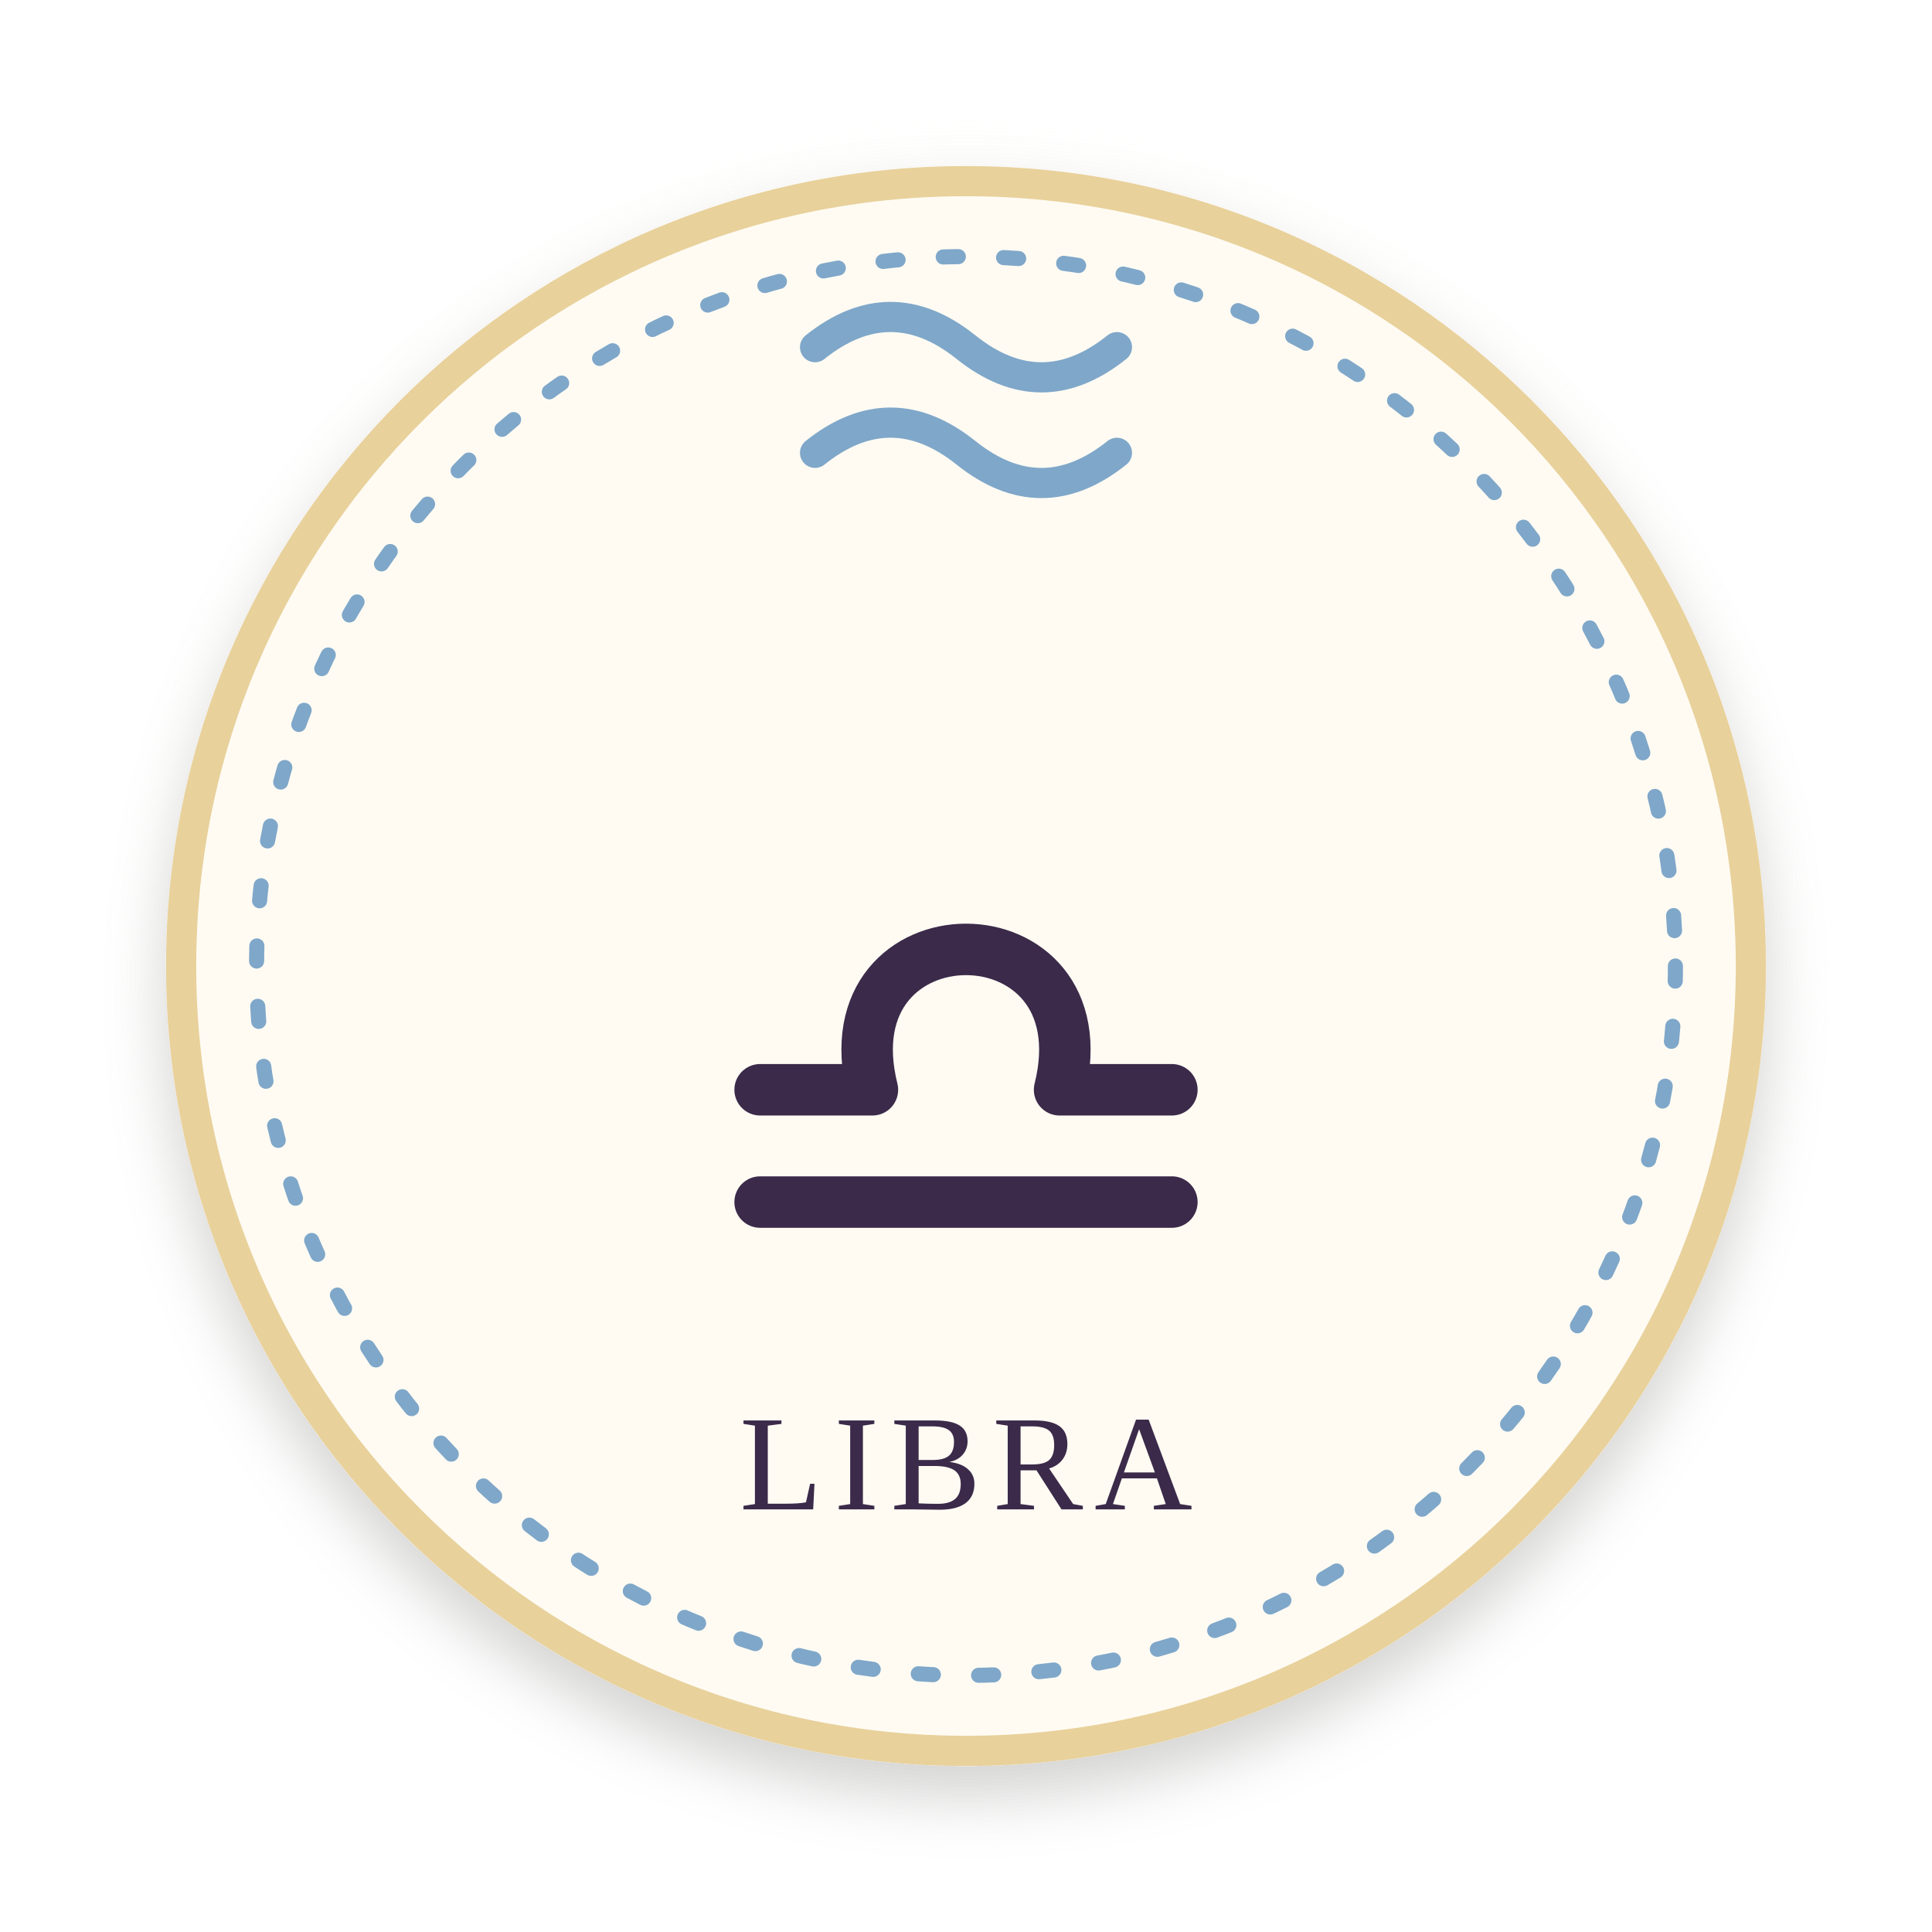
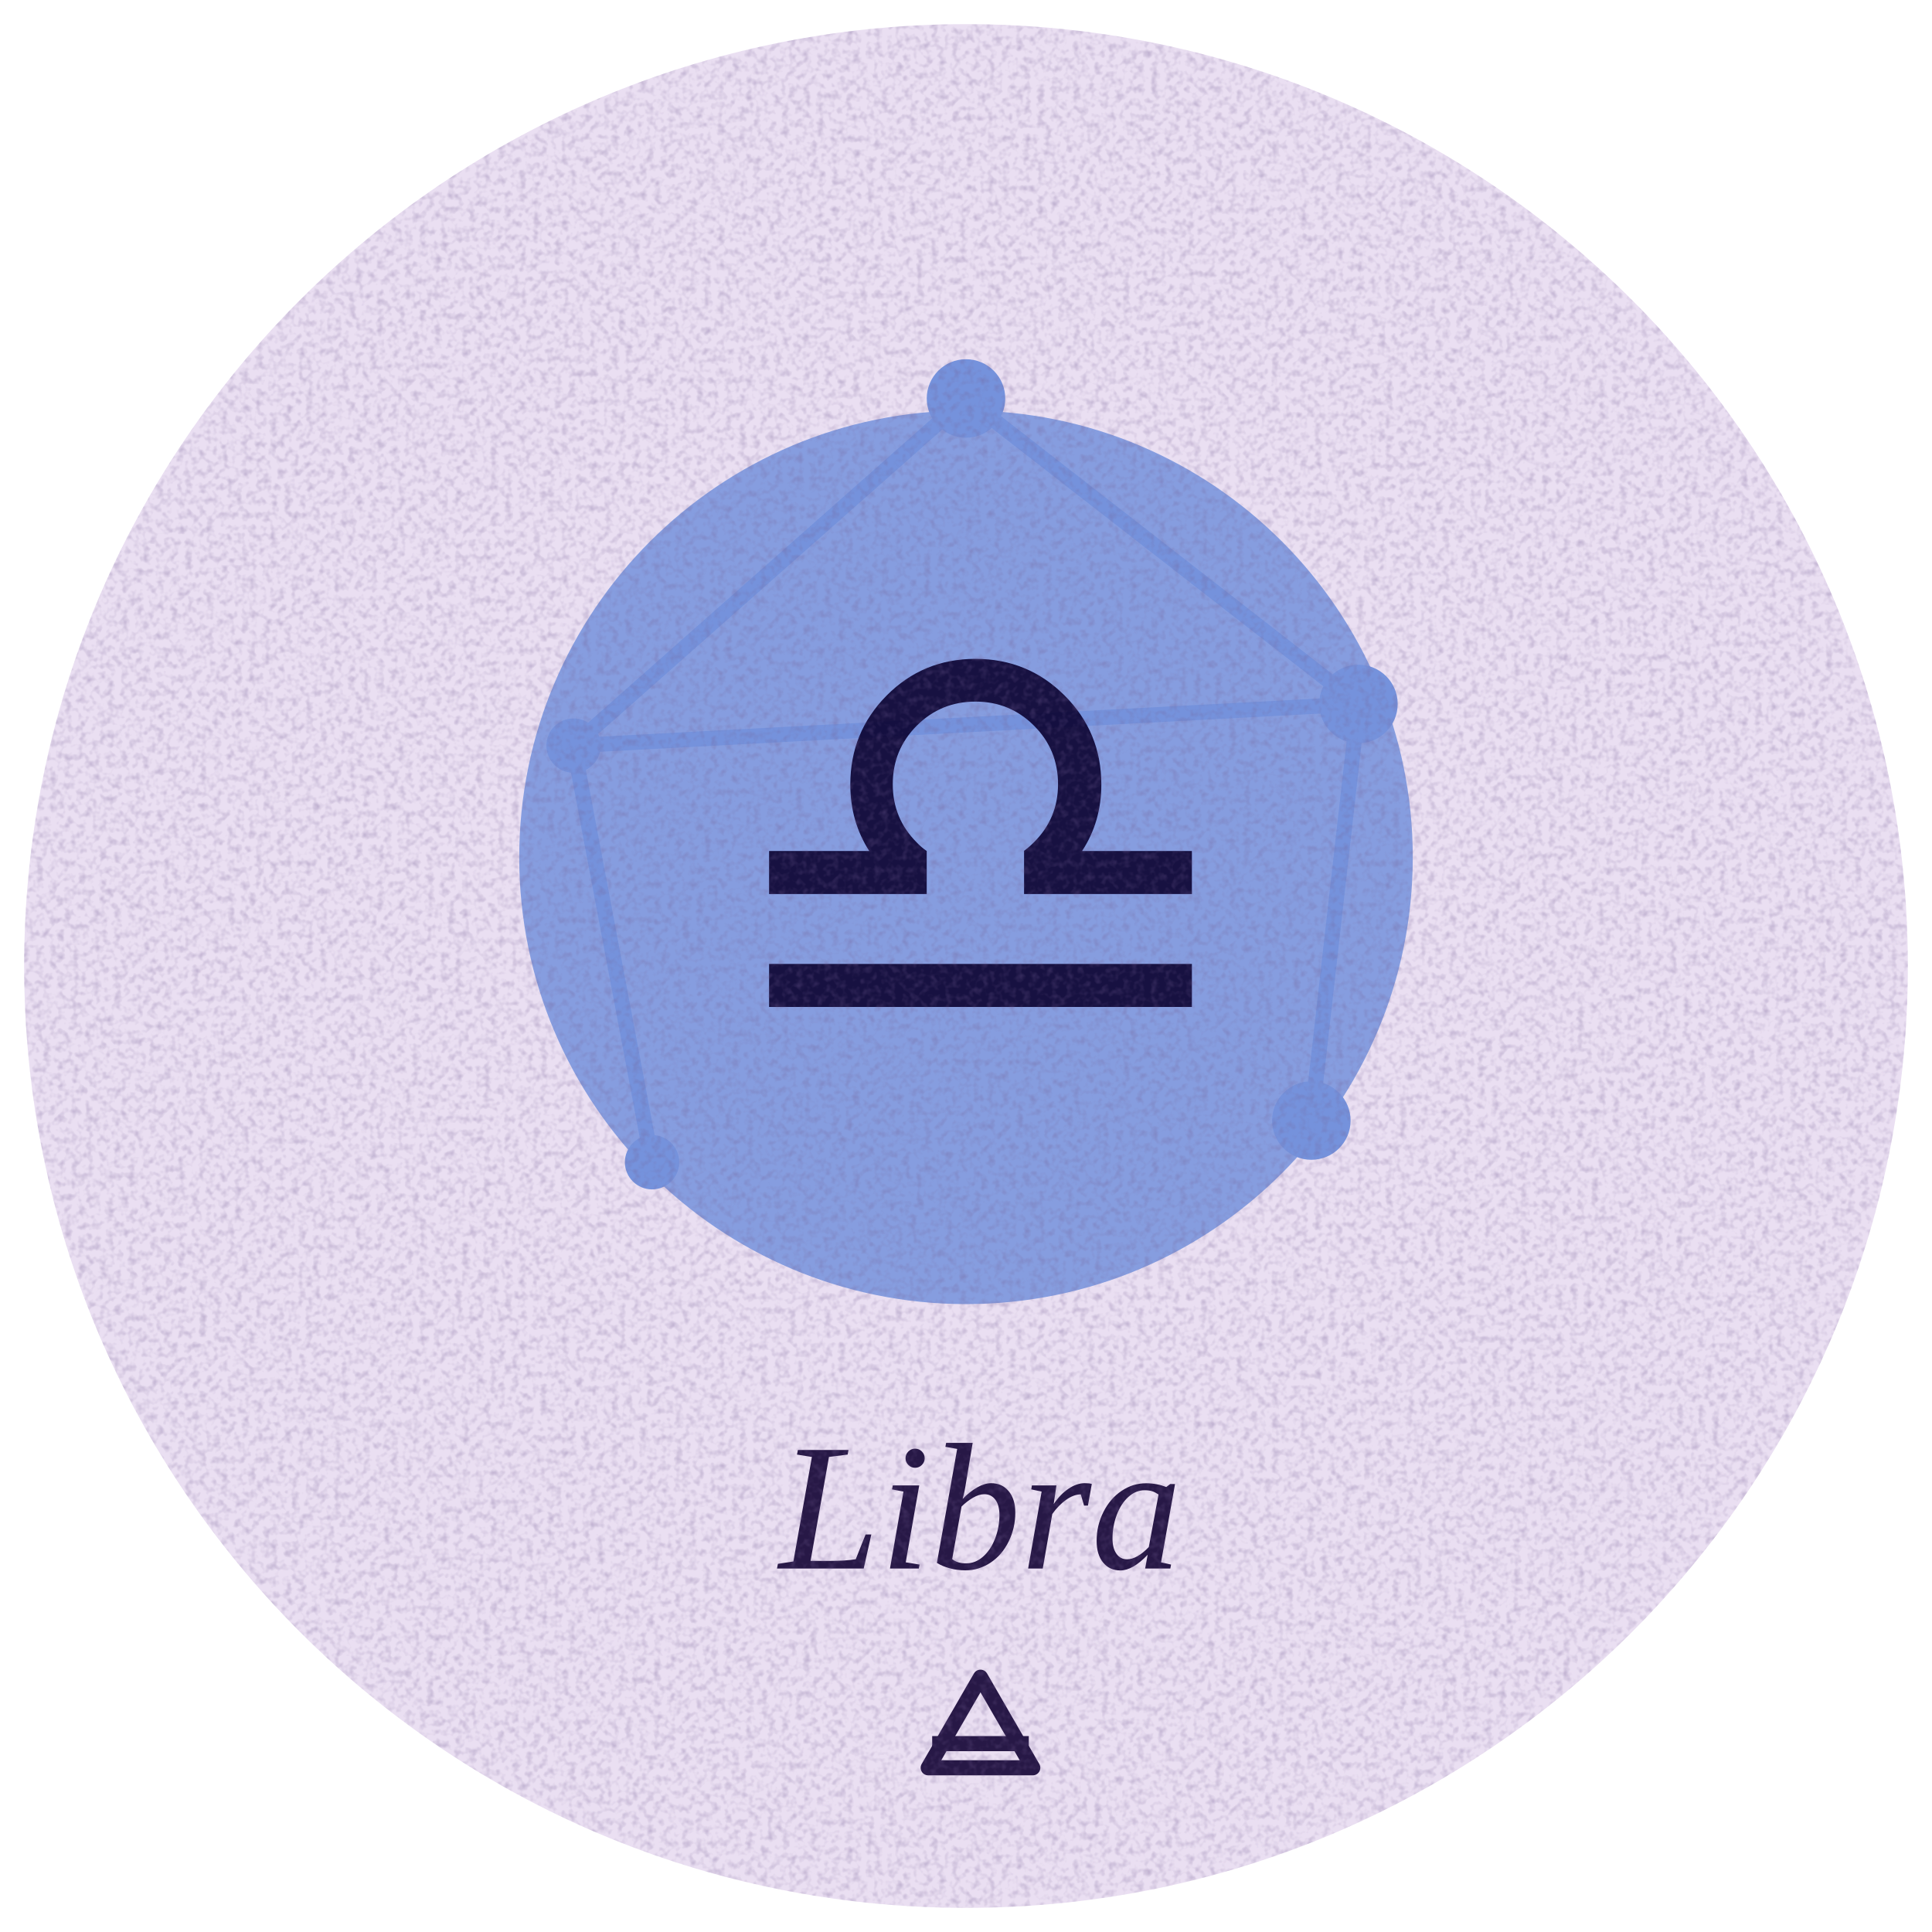
- <svg xmlns="http://www.w3.org/2000/svg" width="256" height="256" viewBox="0 0 256 256" role="img" aria-labelledby="title desc">
+ <svg xmlns="http://www.w3.org/2000/svg" width="320" height="320" viewBox="0 0 320 320" role="img" aria-labelledby="zo-libra-t zo-libra-d">
  <defs>
-     <radialGradient id="halo">
-       <stop stop-color="#fff" stop-opacity=".92" />
-       <stop offset=".55" stop-color="#F6E6C7" stop-opacity=".45" />
-       <stop offset="1" stop-color="#fff" stop-opacity="0" />
-     </radialGradient>
-     <linearGradient id="petal" x1="0" y1="0" x2="0" y2="1">
-       <stop stop-color="#7FA7C9" stop-opacity=".95" />
-       <stop offset="1" stop-color="#3B2A4A" />
-     </linearGradient>
-     <filter id="shadow" x="-20%" y="-20%" width="140%" height="150%">
-       <feGaussianBlur in="SourceAlpha" stdDeviation="4" />
-       <feOffset dy="4" />
-       <feComponentTransfer>
-         <feFuncA type="linear" slope=".17" />
-       </feComponentTransfer>
-       <feMerge>
-         <feMergeNode />
-         <feMergeNode in="SourceGraphic" />
-       </feMerge>
+     <clipPath id="zo-libra-clip">
+       <circle cx="160" cy="160" r="156" />
+     </clipPath>
+     <filter id="zo-libra-grain" x="0" y="0" width="100%" height="100%">
+       <feTurbulence type="fractalNoise" baseFrequency=".85" numOctaves="2" seed="56" />
+       <feColorMatrix type="matrix" values="0 0 0 0 .17 0 0 0 0 .11 0 0 0 0 .29 0 0 0 -1.4 .78" />
    </filter>
  </defs>
-   <circle cx="128" cy="128" r="122" fill="url(#halo)" />
-   <g filter="url(#shadow)">
-     <circle cx="128" cy="128" r="104" fill="#FFFBF3" stroke="#E8D19B" stroke-width="4" />
-     <circle cx="128" cy="128" r="94" fill="none" stroke="#7FA7C9" stroke-width="2" stroke-dasharray="2 6" stroke-linecap="round" />
-     <path d="M108 46Q118 38 128 46T148 46M108 60Q118 52 128 60T148 60" fill="none" stroke="#7FA7C9" stroke-width="4" stroke-linecap="round" />
-     <g transform="translate(128 132) scale(.62) translate(-128 -128)">
-       <path d="M84 172H172M84 148H108C98 108 158 108 148 148H172" fill="none" stroke="#3B2A4A" stroke-width="11" stroke-linecap="round" stroke-linejoin="round" />
+   <g clip-path="url(#zo-libra-clip)">
+     <g fill="#EADFF2">
+       <circle cx="160" cy="160" r="156" />
    </g>
-     <text x="128" y="200" text-anchor="middle" font-family="Georgia, 'Times New Roman', serif" font-size="18" letter-spacing="1.5" fill="#3B2A4A">LIBRA</text>
+     <g style="mix-blend-mode:multiply">
+       <circle cx="160" cy="142" r="74" fill="#7FA7E8" opacity=".85" />
+       <line x1="160" y1="66" x2="95" y2="123.5" stroke="#7FA7E8" stroke-width="2.5" stroke-linecap="round" />
+       <line x1="160" y1="66" x2="225" y2="116.6" stroke="#7FA7E8" stroke-width="2.5" stroke-linecap="round" />
+       <line x1="95" y1="123.5" x2="225" y2="116.6" stroke="#7FA7E8" stroke-width="2.5" stroke-linecap="round" />
+       <line x1="95" y1="123.5" x2="108" y2="192.5" stroke="#7FA7E8" stroke-width="2.5" stroke-linecap="round" />
+       <line x1="225" y1="116.6" x2="217.2" y2="185.6" stroke="#7FA7E8" stroke-width="2.5" stroke-linecap="round" />
+       <circle cx="160" cy="66" r="6.5" fill="#7FA7E8" />
+       <circle cx="95" cy="123.5" r="4.5" fill="#7FA7E8" />
+       <circle cx="225" cy="116.6" r="6.5" fill="#7FA7E8" />
+       <circle cx="108" cy="192.5" r="4.5" fill="#7FA7E8" />
+       <circle cx="217.2" cy="185.6" r="6.5" fill="#7FA7E8" />
+     </g>
+     <g style="mix-blend-mode:multiply" transform="translate(2.4 1.8)">
+       <text x="160" y="170" text-anchor="middle" font-family="'Apple Symbols','Segoe UI Symbol','Noto Sans Symbols 2','DejaVu Sans',serif" font-size="96" fill="#2B1B4A">♎︎</text>
+       <text x="160" y="258" text-anchor="middle" font-family="Georgia,'Times New Roman',serif" font-style="italic" font-size="30" fill="#2B1B4A">Libra</text>
+       <polygon points="160,276 168.66,291 151.34,291" fill="none" stroke="#2B1B4A" stroke-width="2.5" stroke-linejoin="round" />
+       <line x1="152" y1="287" x2="168" y2="287" stroke="#2B1B4A" stroke-width="2.5" />
+     </g>
+     <rect width="320" height="320" filter="url(#zo-libra-grain)" opacity=".5" />
  </g>
</svg>
